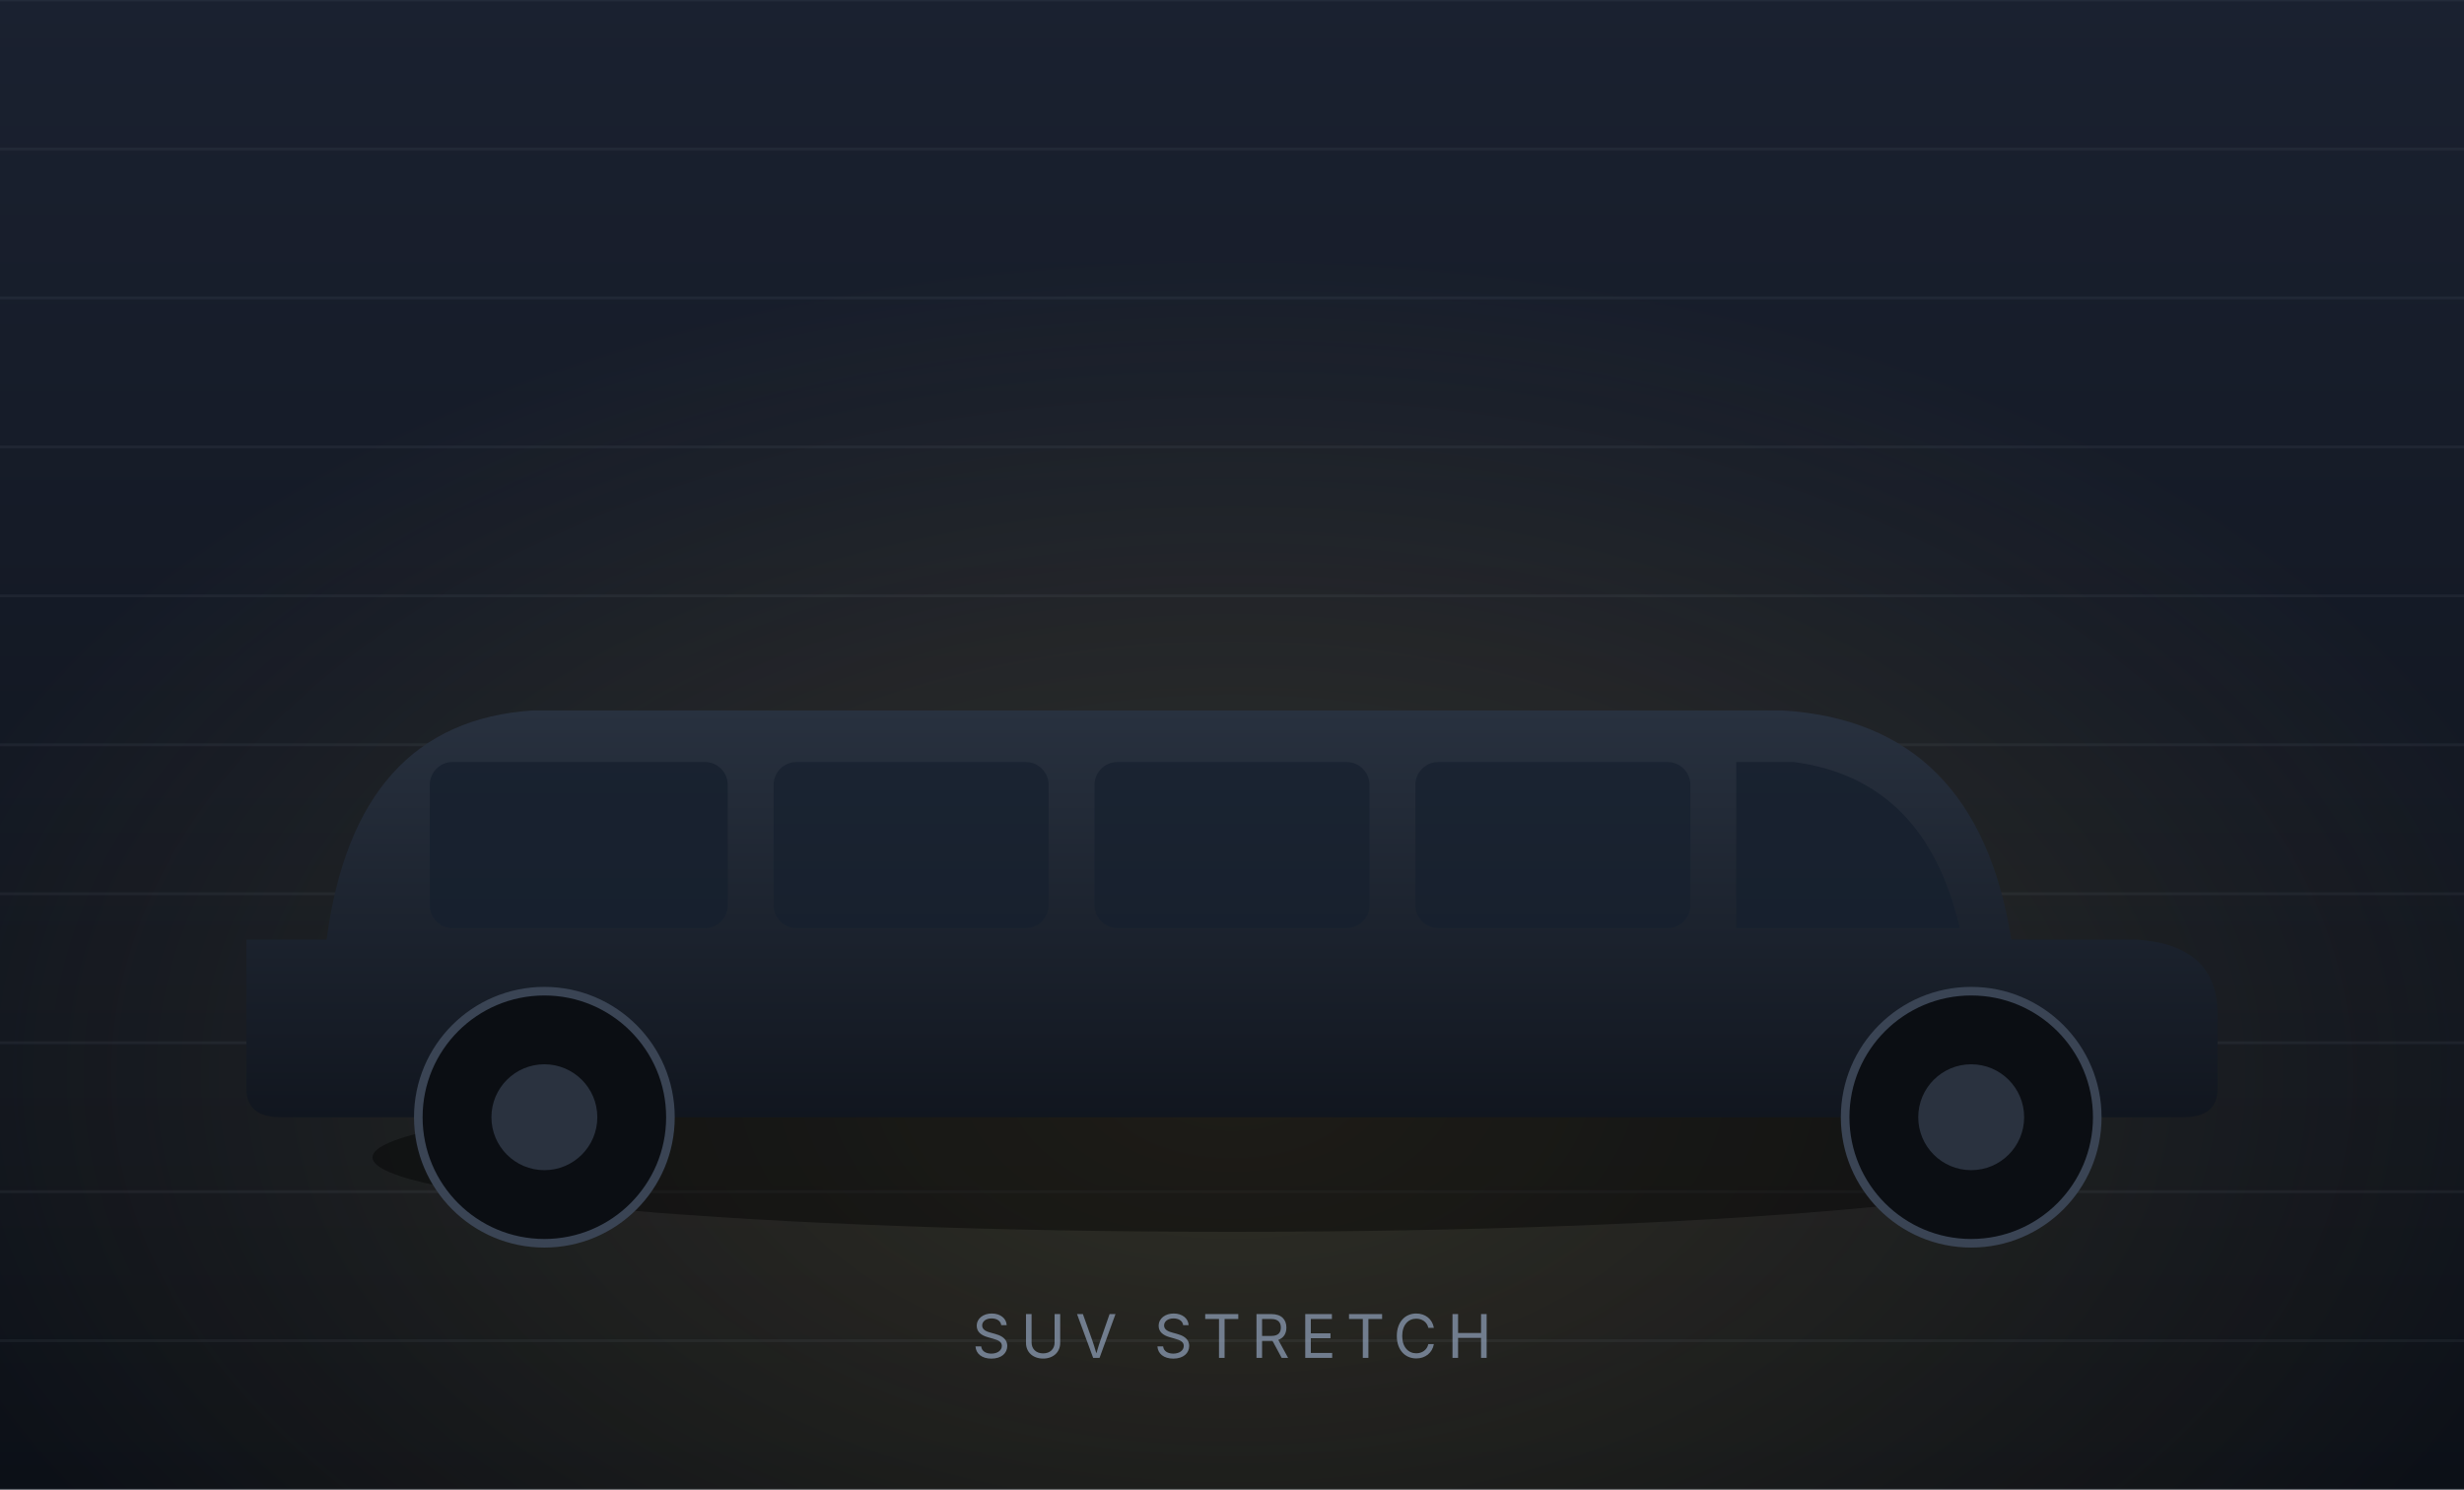
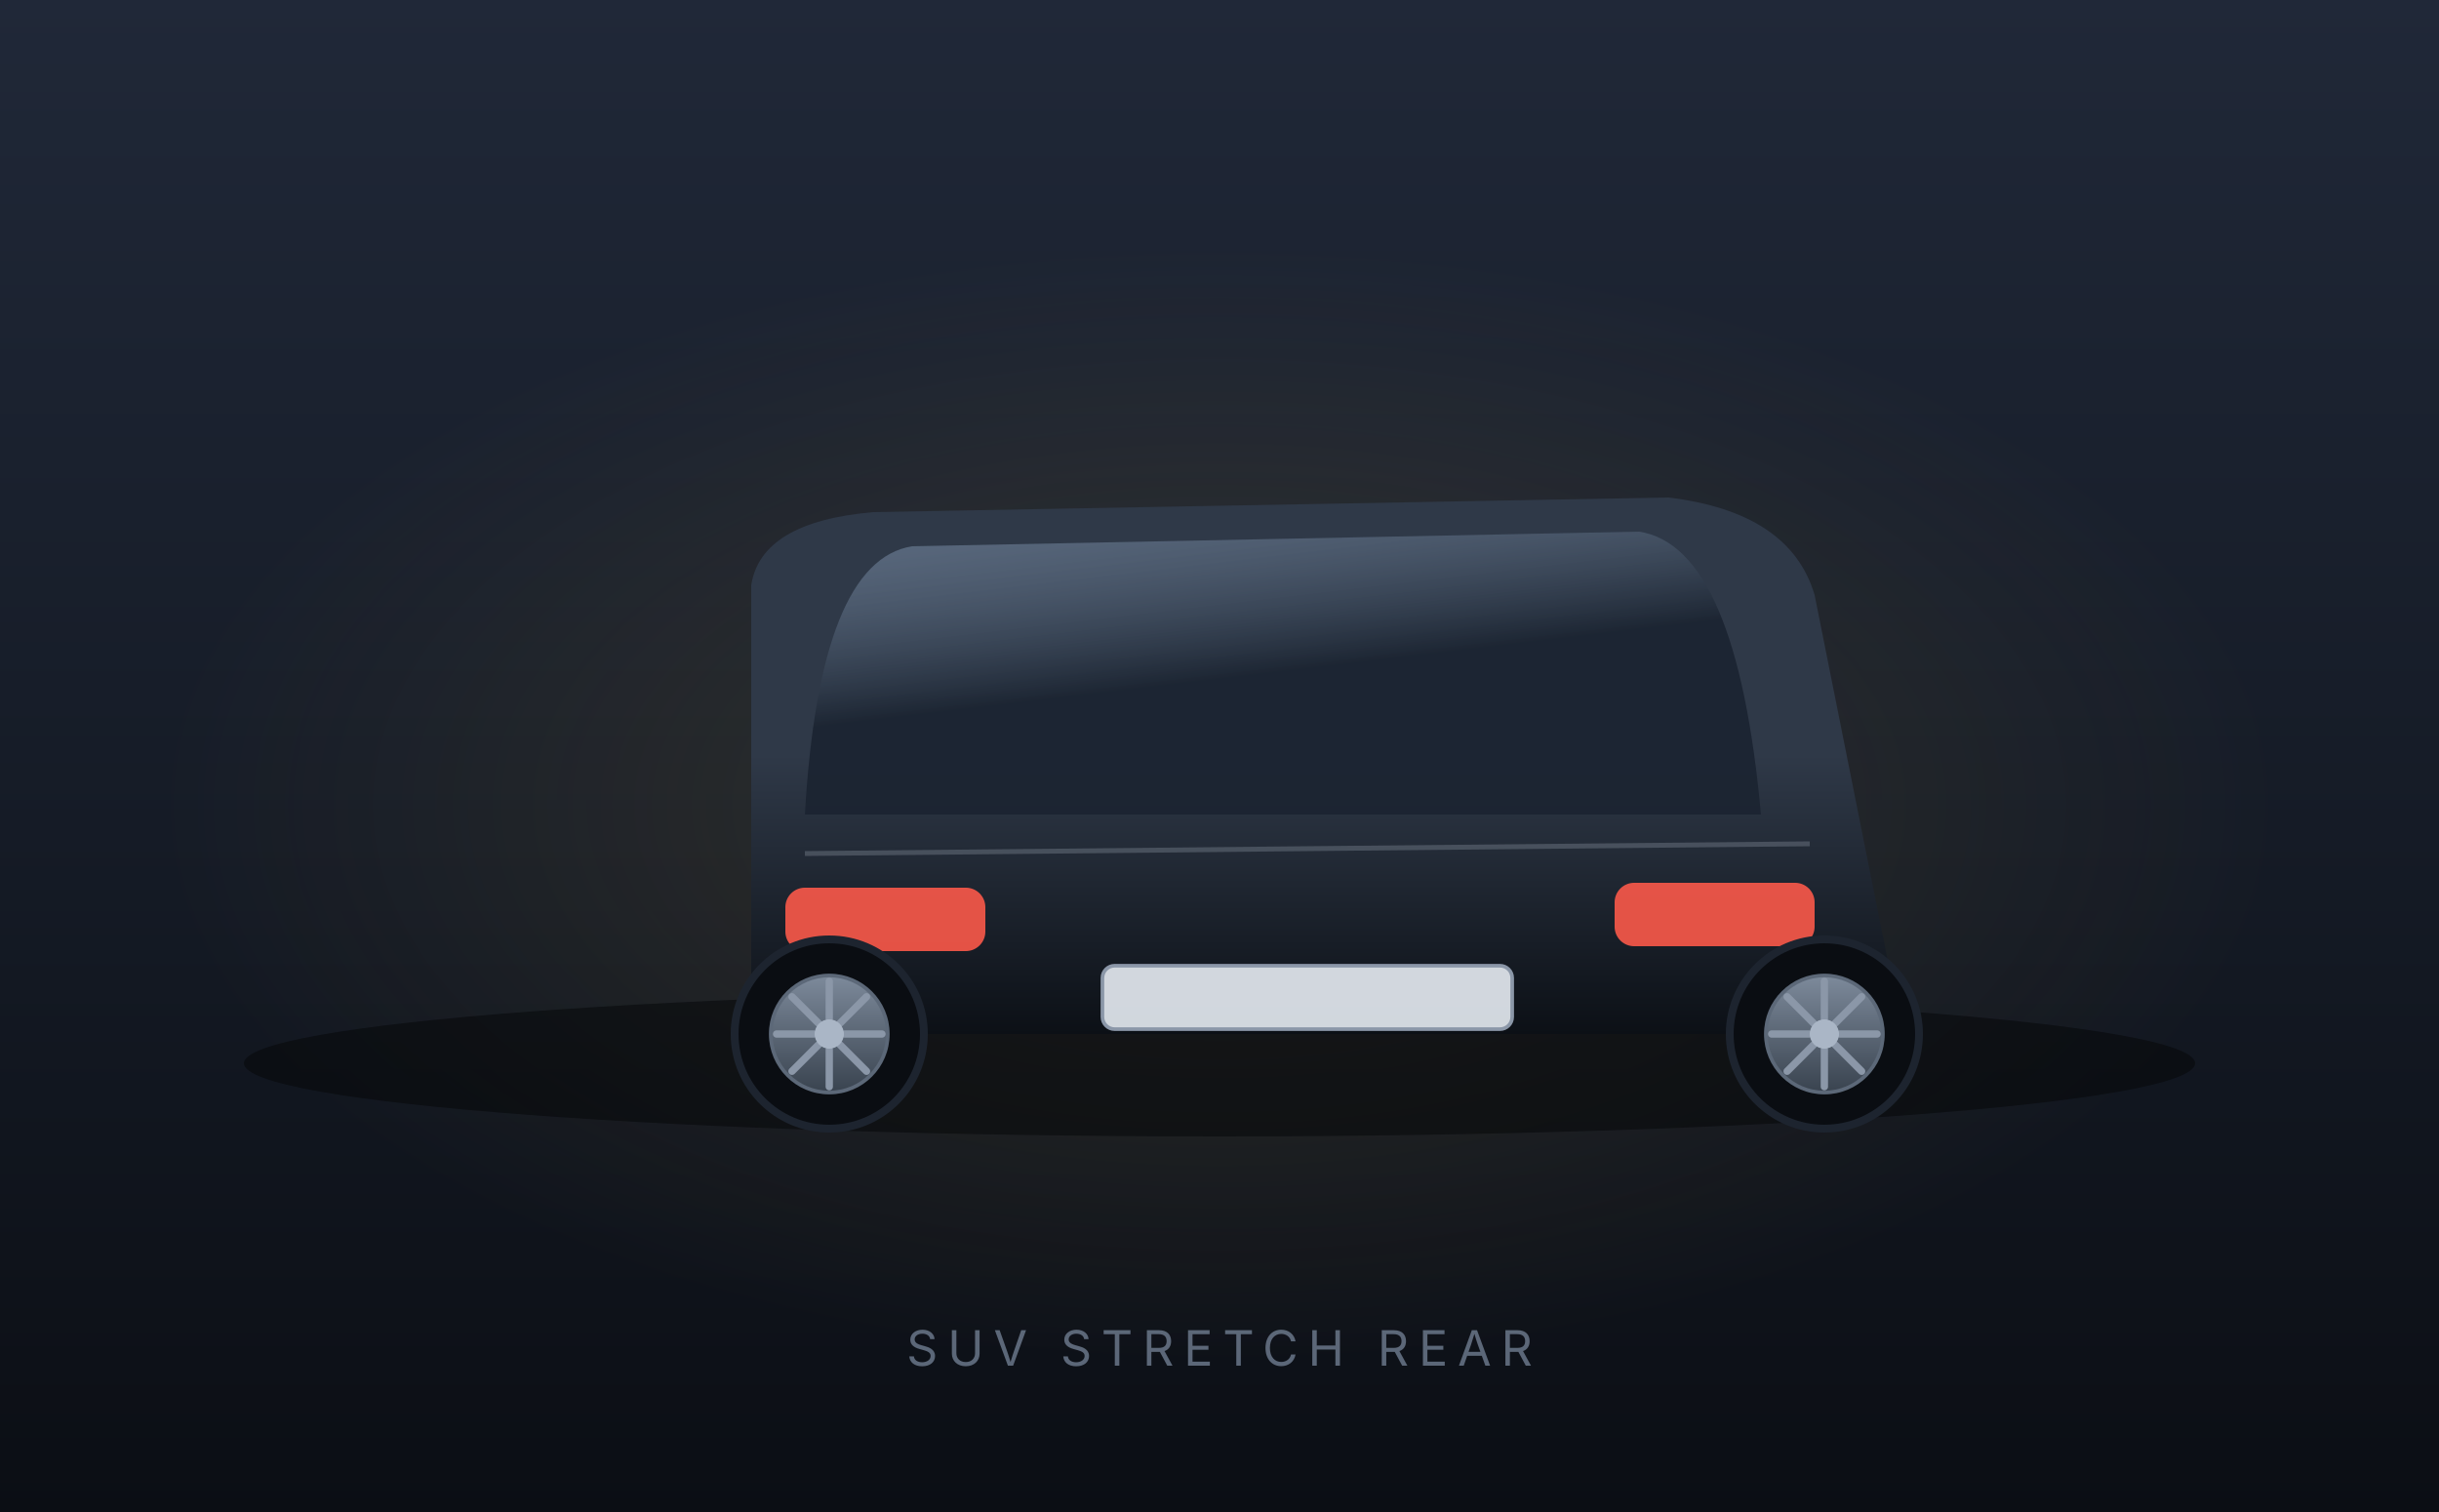
- <svg xmlns="http://www.w3.org/2000/svg" viewBox="0 0 860 520" width="860" height="520" role="img" aria-label="suv stretch">
+ <svg xmlns="http://www.w3.org/2000/svg" viewBox="0 0 1000 620" width="1000" height="620" role="img" aria-label="suv stretch rear">
  <defs>
    <linearGradient id="bg" x1="0" y1="0" x2="0" y2="1">
-       <stop offset="0%" stop-color="#1a2130" />
-       <stop offset="100%" stop-color="#0c1017" />
+       <stop offset="0%" stop-color="#202838" />
+       <stop offset="55%" stop-color="#151b26" />
+       <stop offset="100%" stop-color="#0b0e14" />
    </linearGradient>
    <linearGradient id="body" x1="0" y1="0" x2="0" y2="1">
-       <stop offset="0%" stop-color="#28313f" />
-       <stop offset="100%" stop-color="#11161f" />
+       <stop offset="0%" stop-color="#2f3948" />
+       <stop offset="48%" stop-color="#2f3948" />
+       <stop offset="100%" stop-color="#0c1016" />
    </linearGradient>
-     <radialGradient id="glow" cx="50%" cy="72%" r="55%">
-       <stop offset="0%" stop-color="#e6bf57" stop-opacity="0.16" />
+     <linearGradient id="roof" x1="0" y1="0" x2="0" y2="1">
+       <stop offset="0%" stop-color="#ffffff" stop-opacity="0.16" />
+       <stop offset="100%" stop-color="#ffffff" stop-opacity="0" />
+     </linearGradient>
+     <linearGradient id="glass" x1="0" y1="0" x2="0.4" y2="1">
+       <stop offset="0%" stop-color="#7f93ad" stop-opacity="0.55" />
+       <stop offset="60%" stop-color="#1b2431" stop-opacity="0.95" />
+     </linearGradient>
+     <linearGradient id="rim" x1="0" y1="0" x2="0" y2="1">
+       <stop offset="0%" stop-color="#7d8a9b" />
+       <stop offset="100%" stop-color="#39434f" />
+     </linearGradient>
+     <linearGradient id="leather" x1="0" y1="0" x2="0" y2="1">
+       <stop offset="0%" stop-color="#26303d" />
+       <stop offset="100%" stop-color="#151c26" />
+     </linearGradient>
+     <radialGradient id="pool" cx="50%" cy="50%" r="50%">
+       <stop offset="0%" stop-color="#e6bf57" stop-opacity="0.14" />
      <stop offset="100%" stop-color="#e6bf57" stop-opacity="0" />
    </radialGradient>
  </defs>
-   <rect width="860" height="520" fill="url(#bg)" />
-   <rect width="860" height="520" fill="url(#glow)" />
-   <g opacity="0.07" stroke="#9fb0c8" stroke-width="1">
-     <line x1="0" y1="0" x2="860" y2="0" />
-     <line x1="0" y1="52" x2="860" y2="52" />
-     <line x1="0" y1="104" x2="860" y2="104" />
-     <line x1="0" y1="156" x2="860" y2="156" />
-     <line x1="0" y1="208" x2="860" y2="208" />
-     <line x1="0" y1="260" x2="860" y2="260" />
-     <line x1="0" y1="312" x2="860" y2="312" />
-     <line x1="0" y1="364" x2="860" y2="364" />
-     <line x1="0" y1="416" x2="860" y2="416" />
-     <line x1="0" y1="468" x2="860" y2="468" />
-     <line x1="0" y1="520" x2="860" y2="520" />
+   <rect width="1000" height="620" fill="url(#bg)" />
+   <ellipse cx="500" cy="330" rx="430" ry="230" fill="url(#pool)" />
+   <ellipse cx="500" cy="436" rx="400" ry="30" fill="#05070a" opacity="0.55" />
+   <path d="M308 424 L308 240 Q312 214 358 210 L684 204              Q734 210 744 244 L780 424 Z" fill="url(#body)" />
+   <path d="M330 334 Q336 230 374 224 L672 218              Q712 224 722 334 Z" fill="url(#glass)" />
+   <rect x="322" y="364" width="82" height="26" rx="8" fill="#ff5a4a" opacity="0.88" />
+   <rect x="662" y="362" width="82" height="26" rx="8" fill="#ff5a4a" opacity="0.88" />
+   <rect x="452" y="396" width="168" height="26" rx="5" fill="#e7ecf3" opacity="0.9" />
+   <rect x="452" y="396" width="168" height="26" rx="5" fill="none" stroke="#8b97a8" stroke-width="1.5" />
+   <path d="M330 350 L742 346" stroke="#c9d3e0" stroke-width="2" opacity="0.22" />
+   <g>
+     <circle cx="340" cy="424" r="40" fill="#0a0d12" />
+     <circle cx="340" cy="424" r="38.8" fill="none" stroke="#1d242f" stroke-width="3.2" />
+     <circle cx="340" cy="424" r="24" fill="url(#rim)" />
+     <circle cx="340" cy="424" r="24" fill="none" stroke="#5c6878" stroke-width="1.5" />
+     <line x1="346.4" y1="424" x2="361.6" y2="424" stroke="#8b97a8" stroke-width="3" stroke-linecap="round" />
+     <line x1="344.525" y1="428.525" x2="355.274" y2="439.274" stroke="#8b97a8" stroke-width="3" stroke-linecap="round" />
+     <line x1="340" y1="430.4" x2="340" y2="445.6" stroke="#8b97a8" stroke-width="3" stroke-linecap="round" />
+     <line x1="335.475" y1="428.525" x2="324.726" y2="439.274" stroke="#8b97a8" stroke-width="3" stroke-linecap="round" />
+     <line x1="333.6" y1="424" x2="318.4" y2="424" stroke="#8b97a8" stroke-width="3" stroke-linecap="round" />
+     <line x1="335.475" y1="419.475" x2="324.726" y2="408.726" stroke="#8b97a8" stroke-width="3" stroke-linecap="round" />
+     <line x1="340" y1="417.6" x2="340" y2="402.4" stroke="#8b97a8" stroke-width="3" stroke-linecap="round" />
+     <line x1="344.525" y1="419.475" x2="355.274" y2="408.726" stroke="#8b97a8" stroke-width="3" stroke-linecap="round" />
+     <circle cx="340" cy="424" r="6" fill="#aab6c6" />
  </g>
-   <ellipse cx="430" cy="404" rx="300" ry="26" fill="#000" opacity="0.4" />
-   <g transform="translate(0,28)">
-     <path d="M86 300 L114 300 Q124 224 186 220 L622 220 Q690 224 702 300 L746 300 Q774 302 774 326 L774 352 Q774 362 762 362 L98 362 Q86 362 86 352 Z" fill="url(#body)" />
-     <rect x="150" y="238" width="104" height="58" rx="8" fill="#16202e" opacity="0.85" />
-     <rect x="270" y="238" width="96" height="58" rx="8" fill="#16202e" opacity="0.7" />
-     <rect x="382" y="238" width="96" height="58" rx="8" fill="#16202e" opacity="0.7" />
-     <rect x="494" y="238" width="96" height="58" rx="8" fill="#16202e" opacity="0.7" />
-     <path d="M606 238 L626 238 Q672 244 684 296 L606 296 Z" fill="#16202e" opacity="0.85" />
-     <circle cx="190" cy="362" r="44" fill="#0b0e13" stroke="#3a4454" stroke-width="3" />
-     <circle cx="190" cy="362" r="18.48" fill="#2a323f" />
-     <circle cx="688" cy="362" r="44" fill="#0b0e13" stroke="#3a4454" stroke-width="3" />
-     <circle cx="688" cy="362" r="18.48" fill="#2a323f" />
+   <g>
+     <circle cx="748" cy="424" r="40" fill="#0a0d12" />
+     <circle cx="748" cy="424" r="38.8" fill="none" stroke="#1d242f" stroke-width="3.2" />
+     <circle cx="748" cy="424" r="24" fill="url(#rim)" />
+     <circle cx="748" cy="424" r="24" fill="none" stroke="#5c6878" stroke-width="1.5" />
+     <line x1="754.4" y1="424" x2="769.6" y2="424" stroke="#8b97a8" stroke-width="3" stroke-linecap="round" />
+     <line x1="752.525" y1="428.525" x2="763.274" y2="439.274" stroke="#8b97a8" stroke-width="3" stroke-linecap="round" />
+     <line x1="748" y1="430.4" x2="748" y2="445.6" stroke="#8b97a8" stroke-width="3" stroke-linecap="round" />
+     <line x1="743.475" y1="428.525" x2="732.726" y2="439.274" stroke="#8b97a8" stroke-width="3" stroke-linecap="round" />
+     <line x1="741.6" y1="424" x2="726.4" y2="424" stroke="#8b97a8" stroke-width="3" stroke-linecap="round" />
+     <line x1="743.475" y1="419.475" x2="732.726" y2="408.726" stroke="#8b97a8" stroke-width="3" stroke-linecap="round" />
+     <line x1="748" y1="417.6" x2="748" y2="402.4" stroke="#8b97a8" stroke-width="3" stroke-linecap="round" />
+     <line x1="752.525" y1="419.475" x2="763.274" y2="408.726" stroke="#8b97a8" stroke-width="3" stroke-linecap="round" />
+     <circle cx="748" cy="424" r="6" fill="#aab6c6" />
  </g>
-   <text x="430" y="474" text-anchor="middle" font-family="system-ui,-apple-system,Segoe UI,sans-serif" font-size="21" letter-spacing="3.5" fill="#8fa0b8" opacity="0.72">SUV STRETCH</text>
+   <text x="500" y="560" text-anchor="middle" font-family="system-ui,-apple-system,Segoe UI,sans-serif" font-size="20" letter-spacing="4" fill="#8fa0b8" opacity="0.6">SUV STRETCH REAR</text>
</svg>
